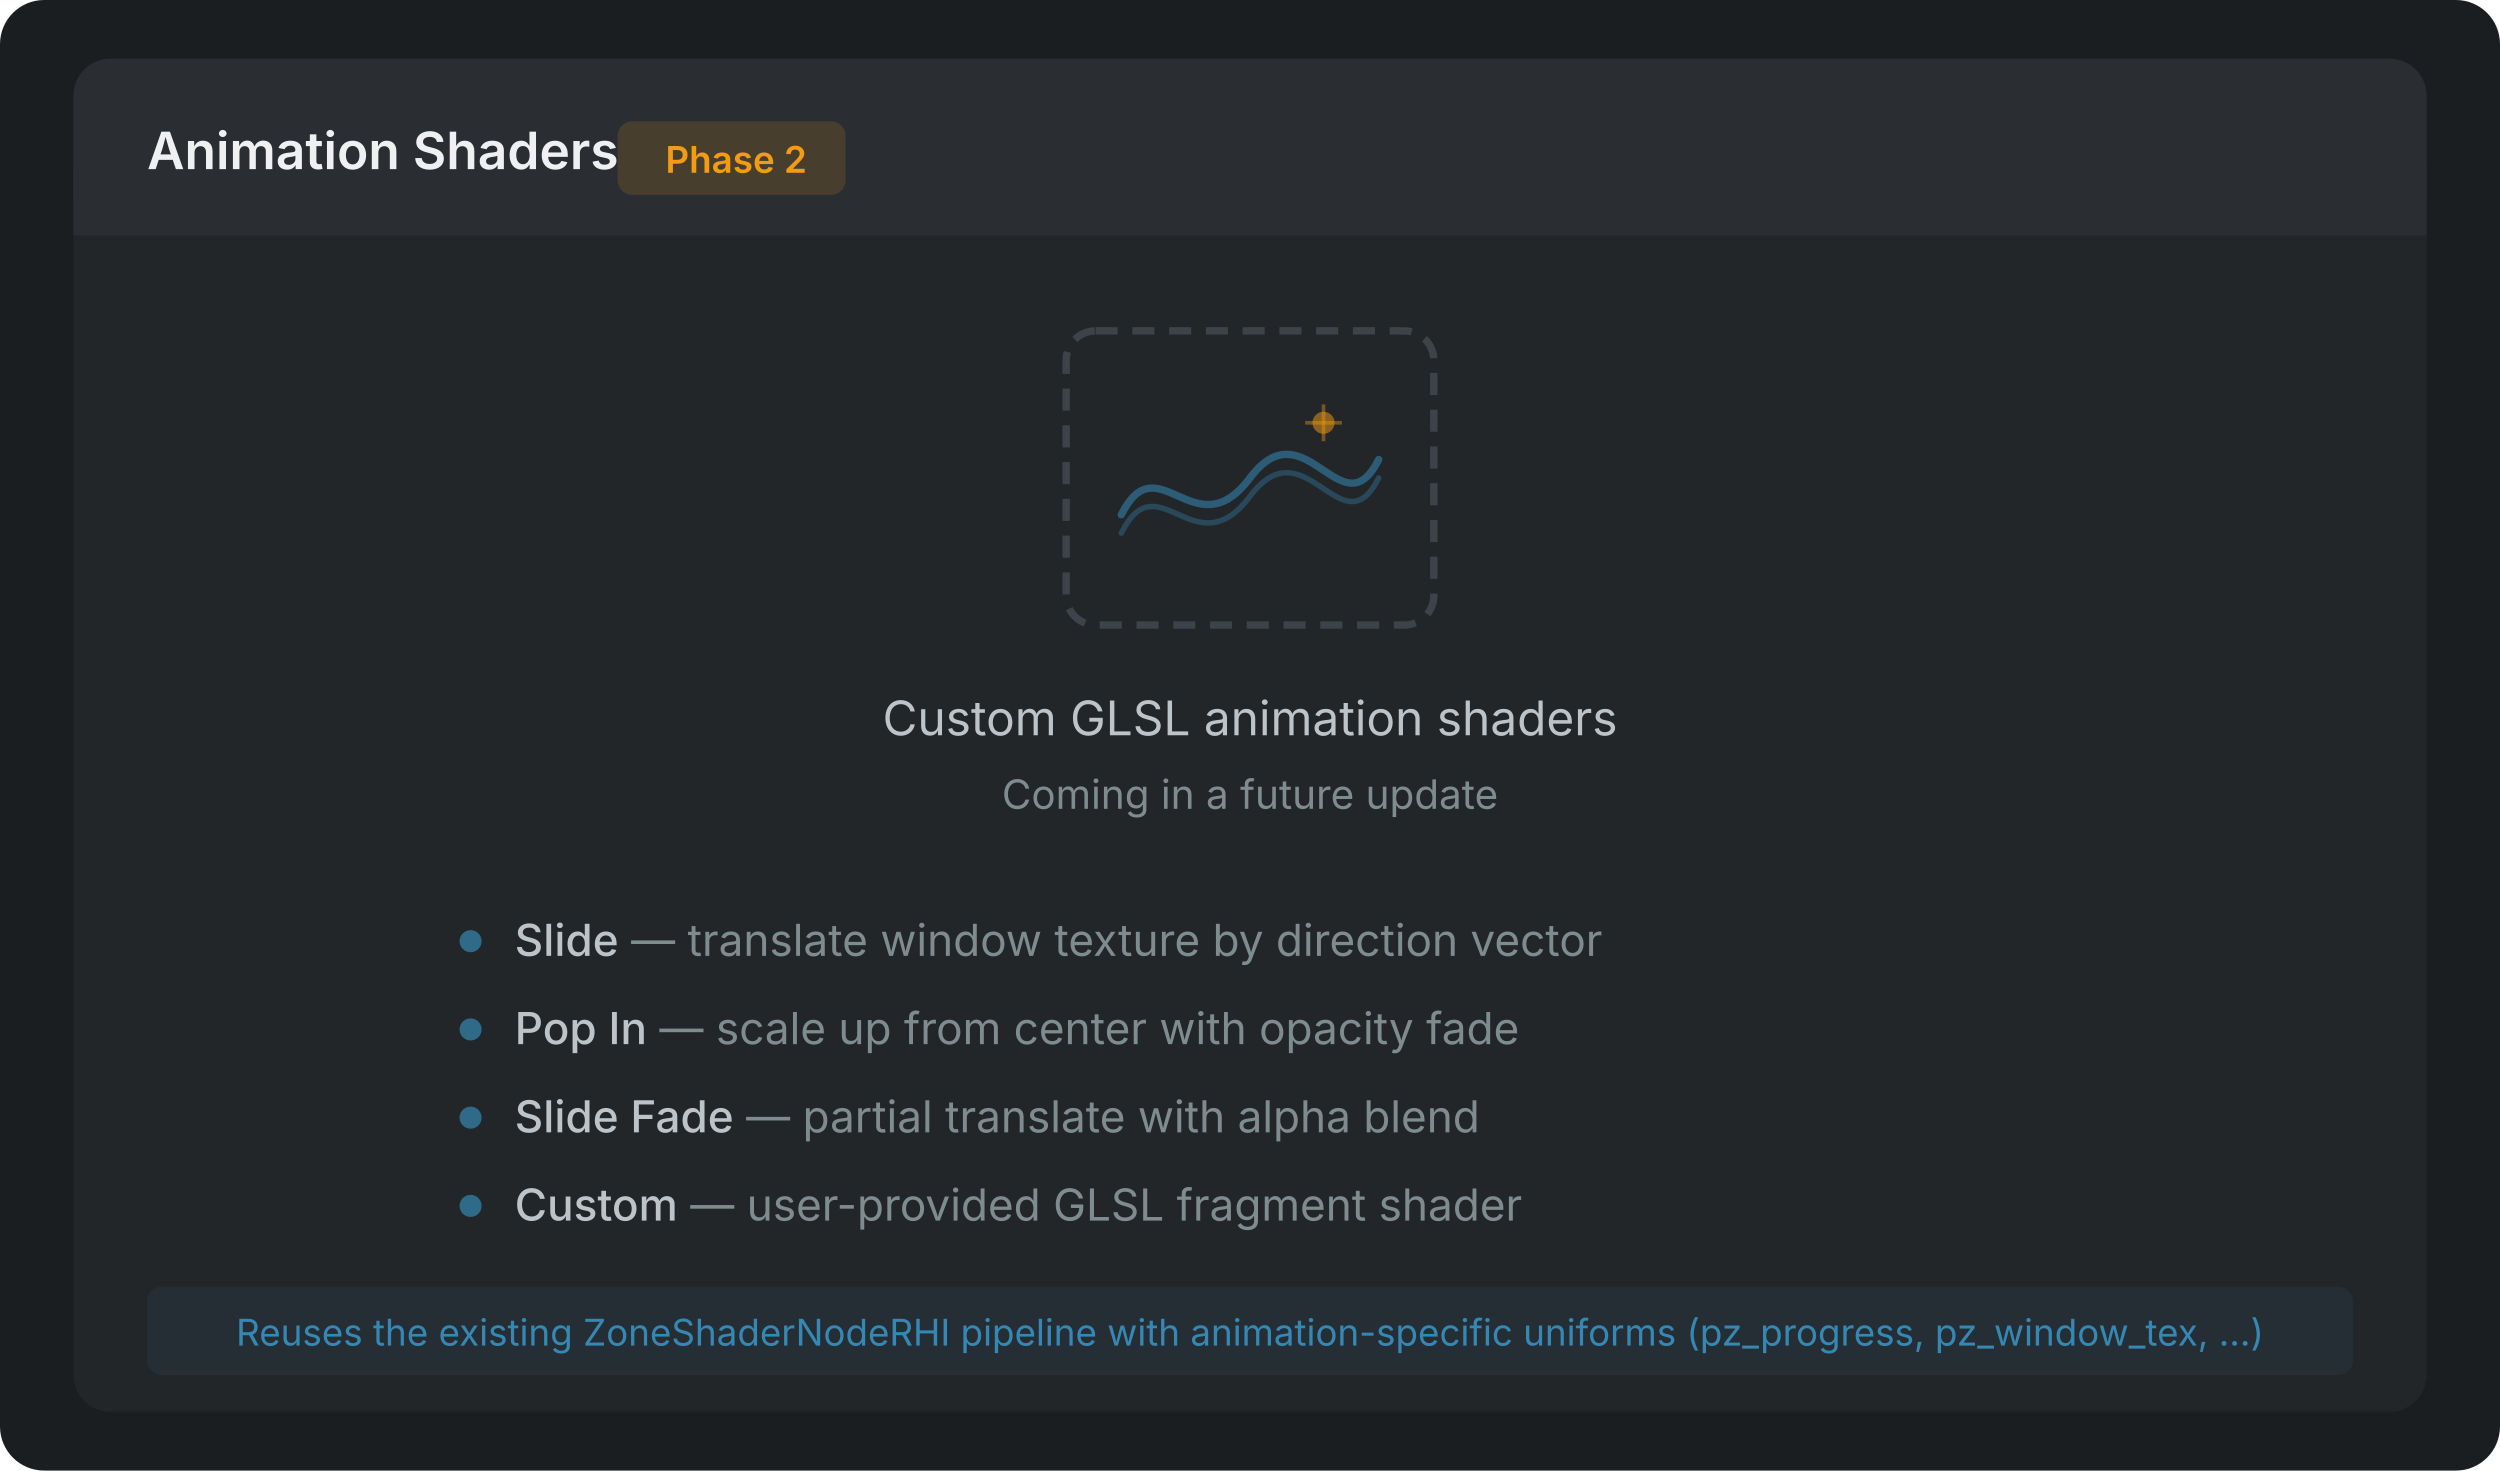
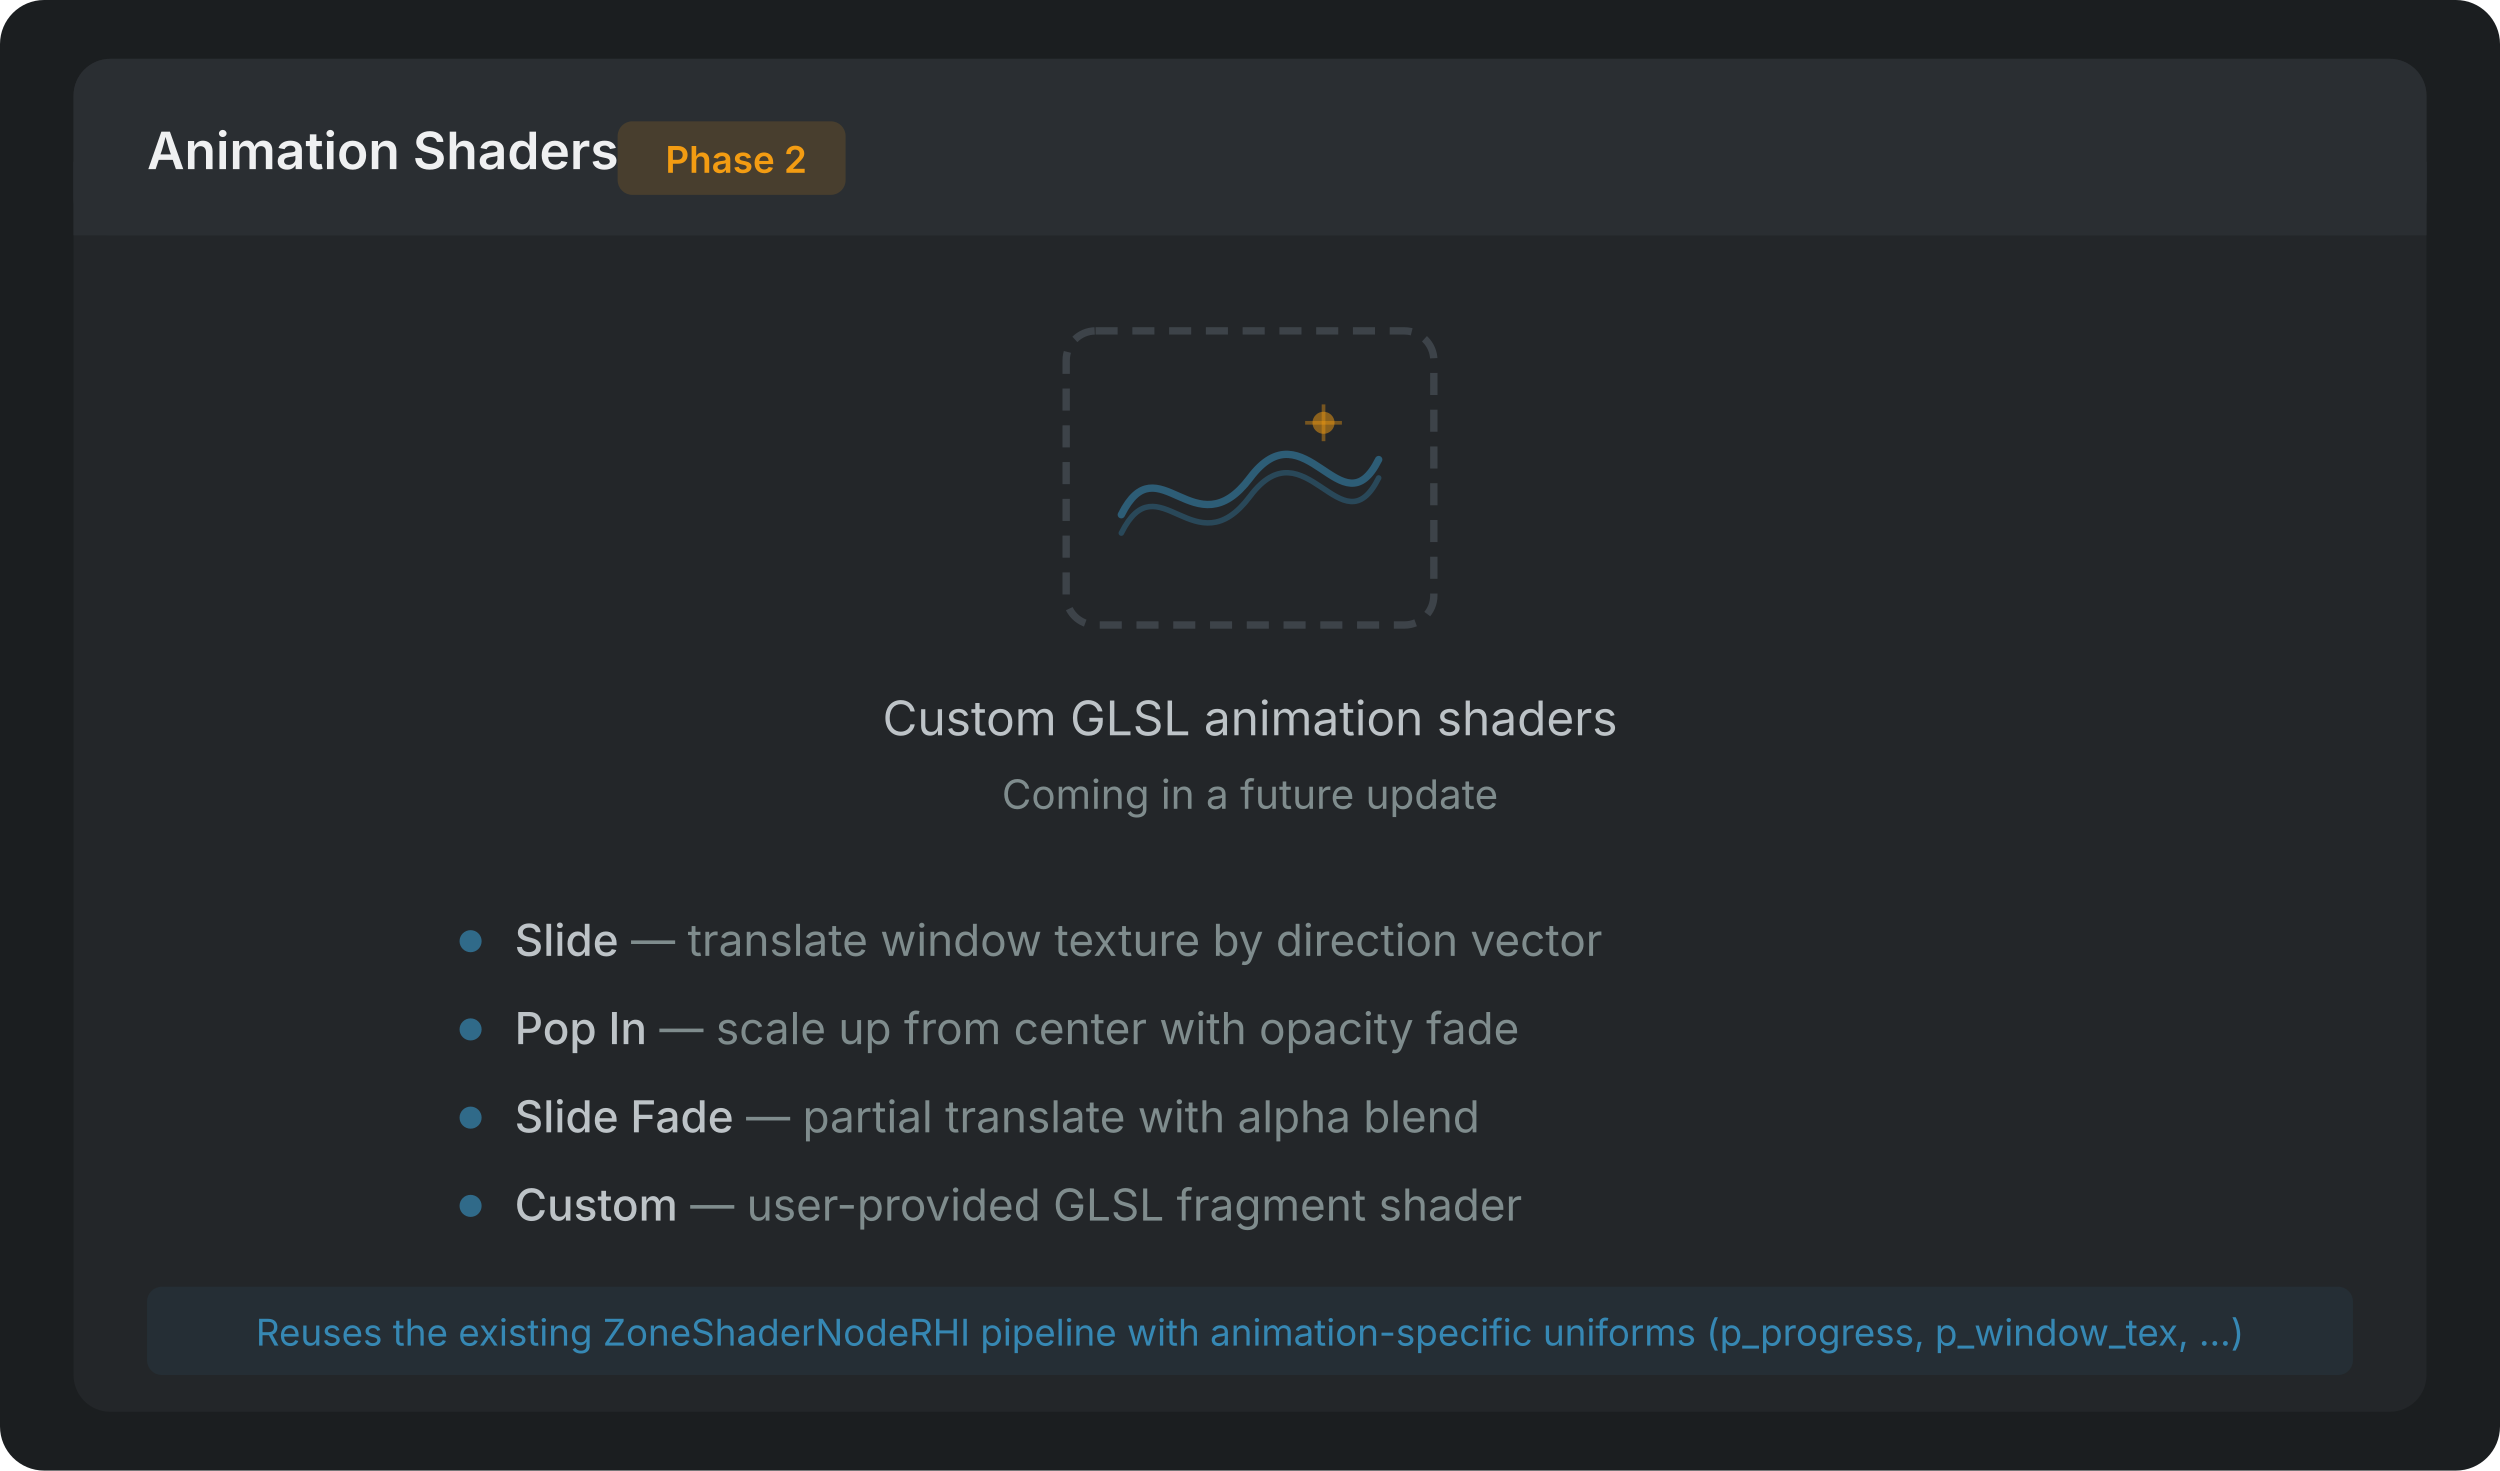
<svg xmlns="http://www.w3.org/2000/svg" width="680" height="400" viewBox="0 0 680 400">
  <defs>
    <style>
      text { font-family: 'Inter', 'Noto Sans', sans-serif; }
      .bg { fill: #1b1e20; }
      .card { fill: #232629; }
      .text-title { fill: #eff0f1; font-size: 14px; font-weight: 600; }
      .text-primary { fill: #eff0f1; font-size: 13px; }
      .text-desc { fill: #7f8c8d; font-size: 12px; line-height: 1.5; }
    </style>
  </defs>
  <rect class="bg" width="680" height="400" rx="12" />
  <rect class="card" x="20" y="16" width="640" height="368" rx="10" />
  <rect x="20" y="16" width="640" height="48" rx="10" fill="#2a2e32" />
  <rect x="20" y="44" width="640" height="20" fill="#2a2e32" />
  <text class="text-title" x="40" y="46">Animation Shaders</text>
  <rect x="168" y="33" width="62" height="20" rx="4" fill="#f39c12" opacity="0.15" />
  <text x="181" y="47" fill="#f39c12" font-size="10" font-weight="600" font-family="Inter, sans-serif">Phase 2</text>
  <g transform="translate(290, 90)">
    <rect x="0" y="0" width="100" height="80" rx="8" fill="none" stroke="#3d4349" stroke-width="2" stroke-dasharray="6,4" />
    <path d="M15,50 C25,30 35,60 50,40 C65,20 75,55 85,35" fill="none" stroke="#3daee9" stroke-width="2" opacity="0.4" stroke-linecap="round" />
    <path d="M15,55 C25,35 35,65 50,45 C65,25 75,60 85,40" fill="none" stroke="#3daee9" stroke-width="1.5" opacity="0.25" stroke-linecap="round" />
    <circle cx="70" cy="25" r="3" fill="#f39c12" opacity="0.5" />
    <line x1="70" y1="20" x2="70" y2="30" stroke="#f39c12" stroke-width="1" opacity="0.4" />
    <line x1="65" y1="25" x2="75" y2="25" stroke="#f39c12" stroke-width="1" opacity="0.4" />
  </g>
  <text x="340" y="200" text-anchor="middle" fill="#bdc3c7" font-size="13" font-family="Inter, sans-serif">Custom GLSL animation shaders</text>
  <text x="340" y="220" text-anchor="middle" fill="#7f8c8d" font-size="11" font-family="Inter, sans-serif">Coming in a future update</text>
  <g transform="translate(120, 248)">
    <circle cx="8" cy="8" r="3" fill="#3daee9" opacity="0.5" />
    <text x="20" y="12" fill="#7f8c8d" font-size="12" font-family="Inter, sans-serif">
      <tspan font-weight="500" fill="#bdc3c7">Slide</tspan> — translate window texture by direction vector
    </text>
    <circle cx="8" cy="32" r="3" fill="#3daee9" opacity="0.5" />
    <text x="20" y="36" fill="#7f8c8d" font-size="12" font-family="Inter, sans-serif">
      <tspan font-weight="500" fill="#bdc3c7">Pop In</tspan> — scale up from center with opacity fade
    </text>
    <circle cx="8" cy="56" r="3" fill="#3daee9" opacity="0.5" />
    <text x="20" y="60" fill="#7f8c8d" font-size="12" font-family="Inter, sans-serif">
      <tspan font-weight="500" fill="#bdc3c7">Slide Fade</tspan> — partial translate with alpha blend
    </text>
    <circle cx="8" cy="80" r="3" fill="#3daee9" opacity="0.5" />
    <text x="20" y="84" fill="#7f8c8d" font-size="12" font-family="Inter, sans-serif">
      <tspan font-weight="500" fill="#bdc3c7">Custom</tspan> — user-provided GLSL fragment shader
    </text>
  </g>
  <rect x="40" y="350" width="600" height="24" rx="4" fill="#3daee9" opacity="0.06" />
-   <text x="340" y="366" text-anchor="middle" fill="#3daee9" font-size="10" font-family="Inter, sans-serif" opacity="0.7">Reuses the existing ZoneShaderNodeRHI pipeline with animation-specific uniforms (pz_progress, pz_window_tex, ...)</text>
+   <text x="340" y="366" text-anchor="middle" fill="#3daee9" font-size="10" font-family="Inter, sans-serif" opacity="0.7">Reuses the existing ZoneShaderNodeRHI pipeline with animation-specific uniforms (p_progress, p_window_tex, ...)</text>
</svg>
